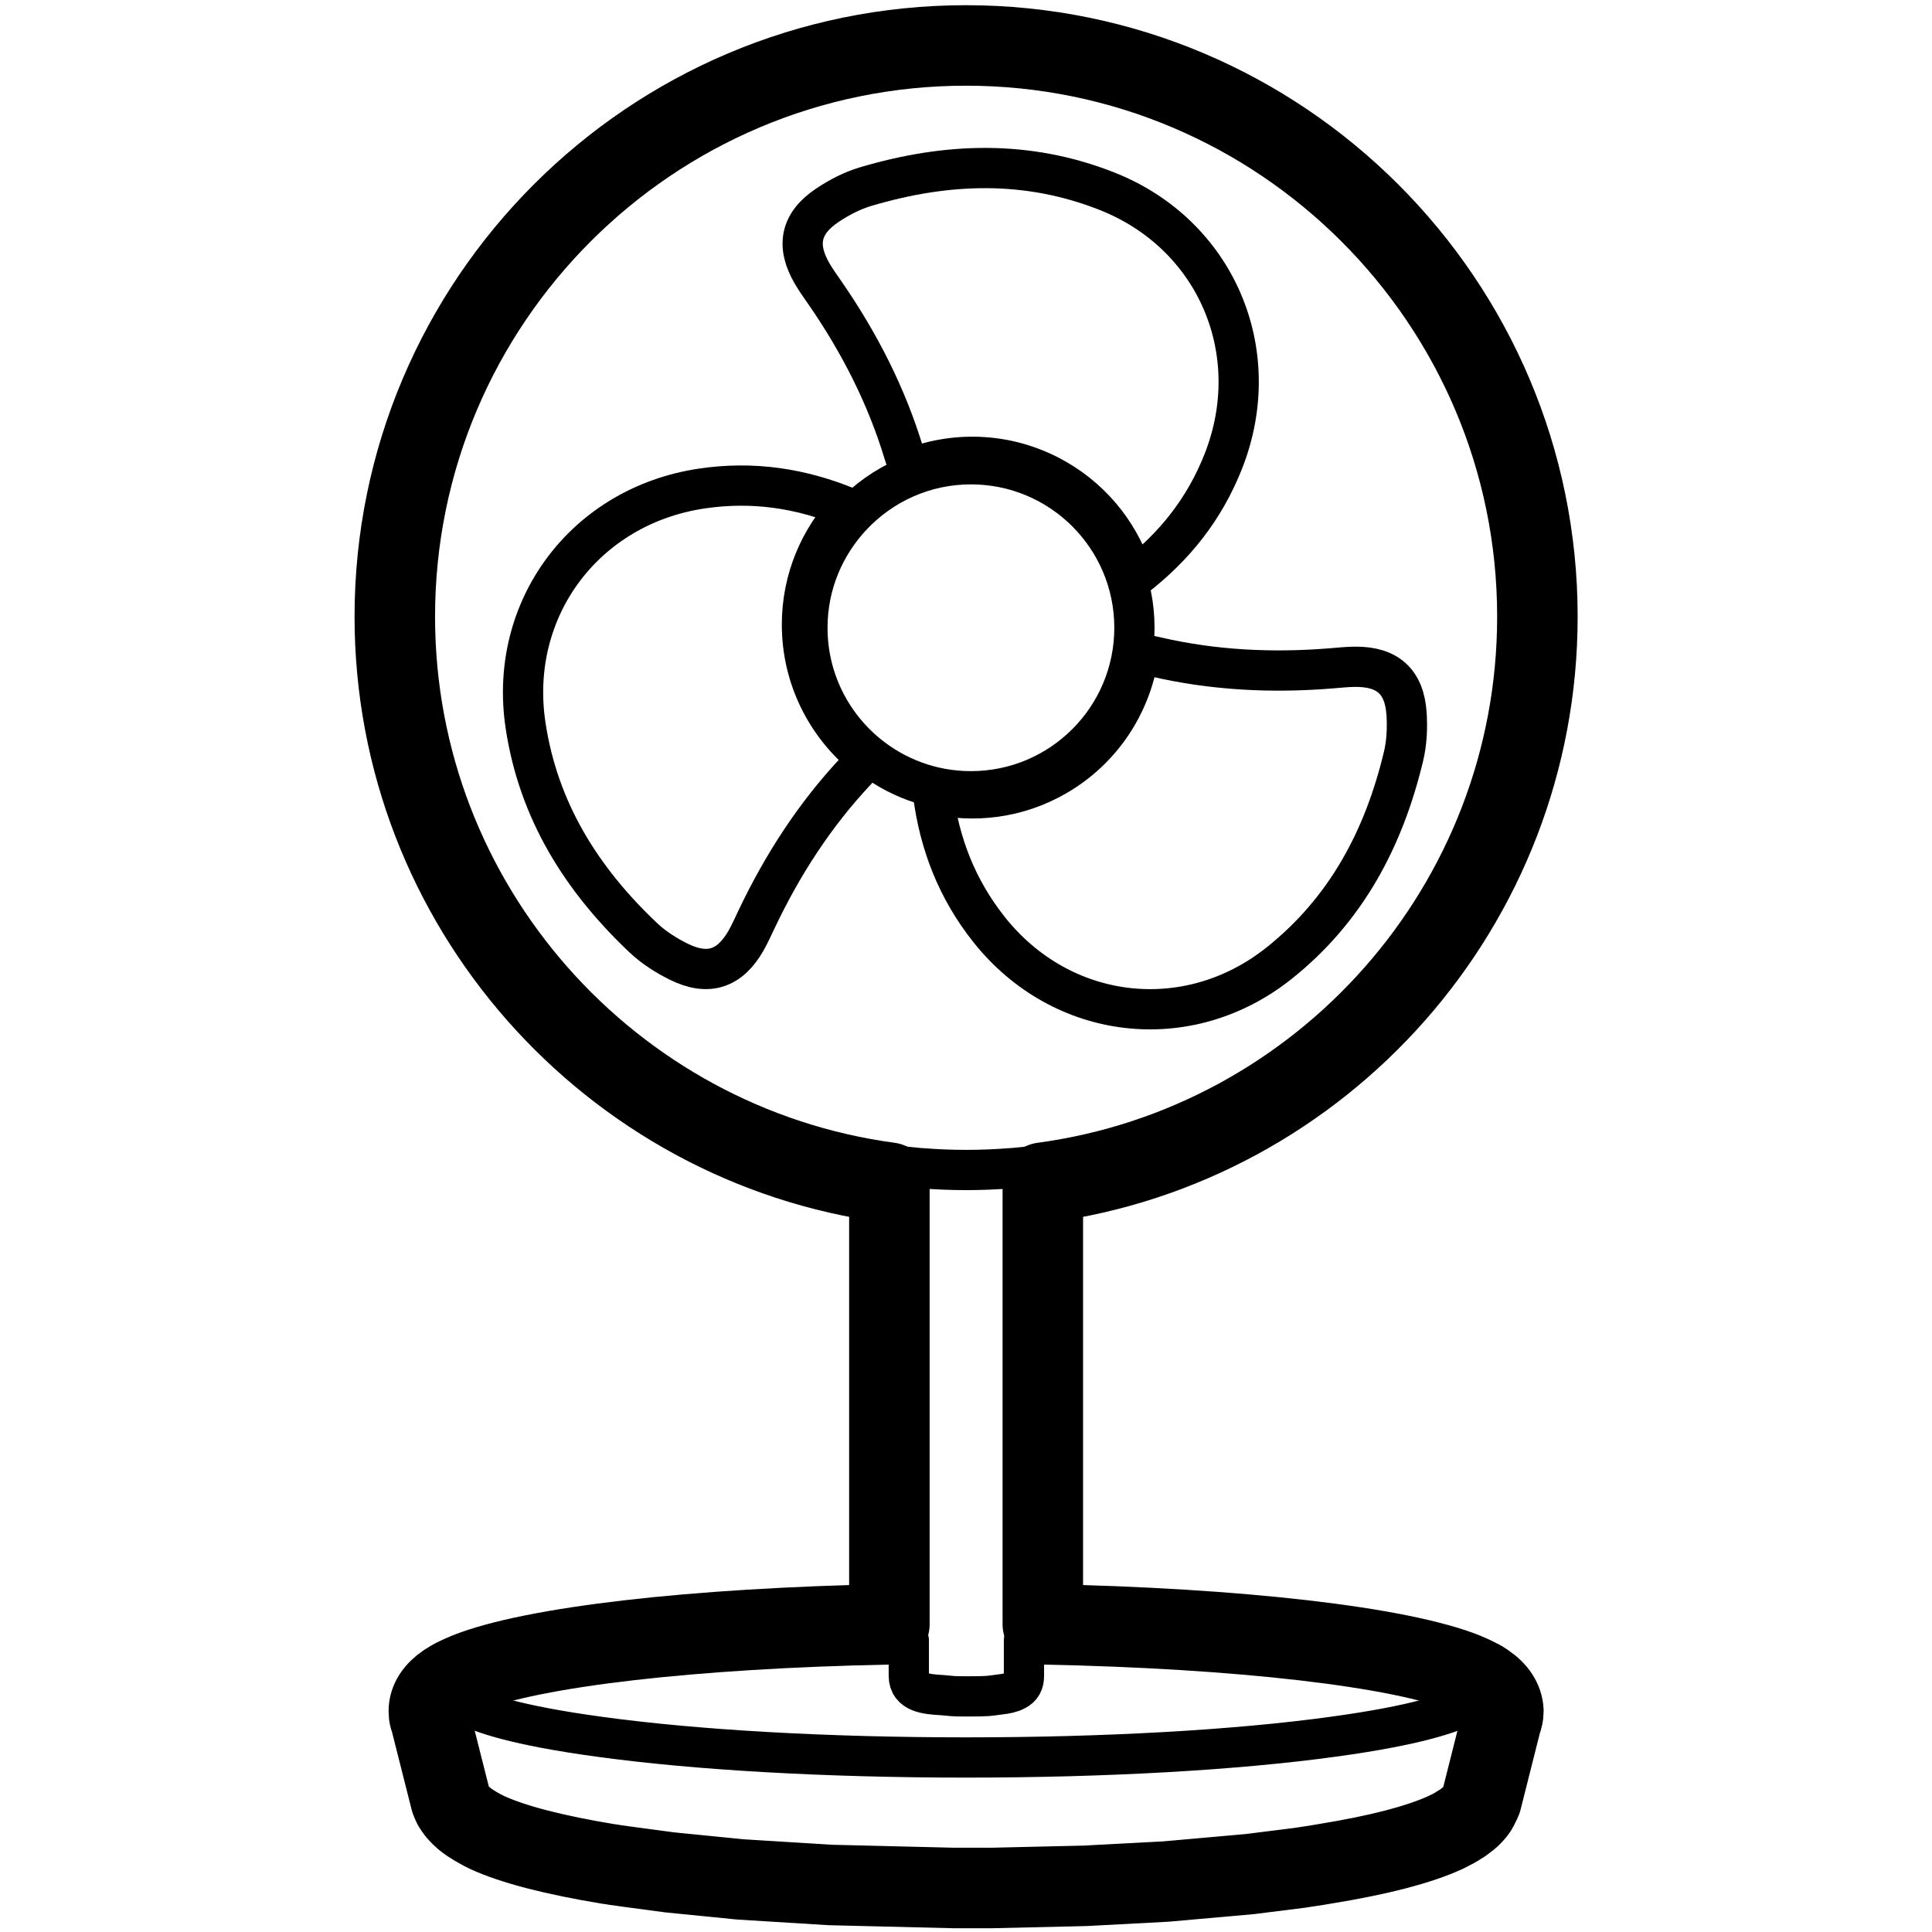
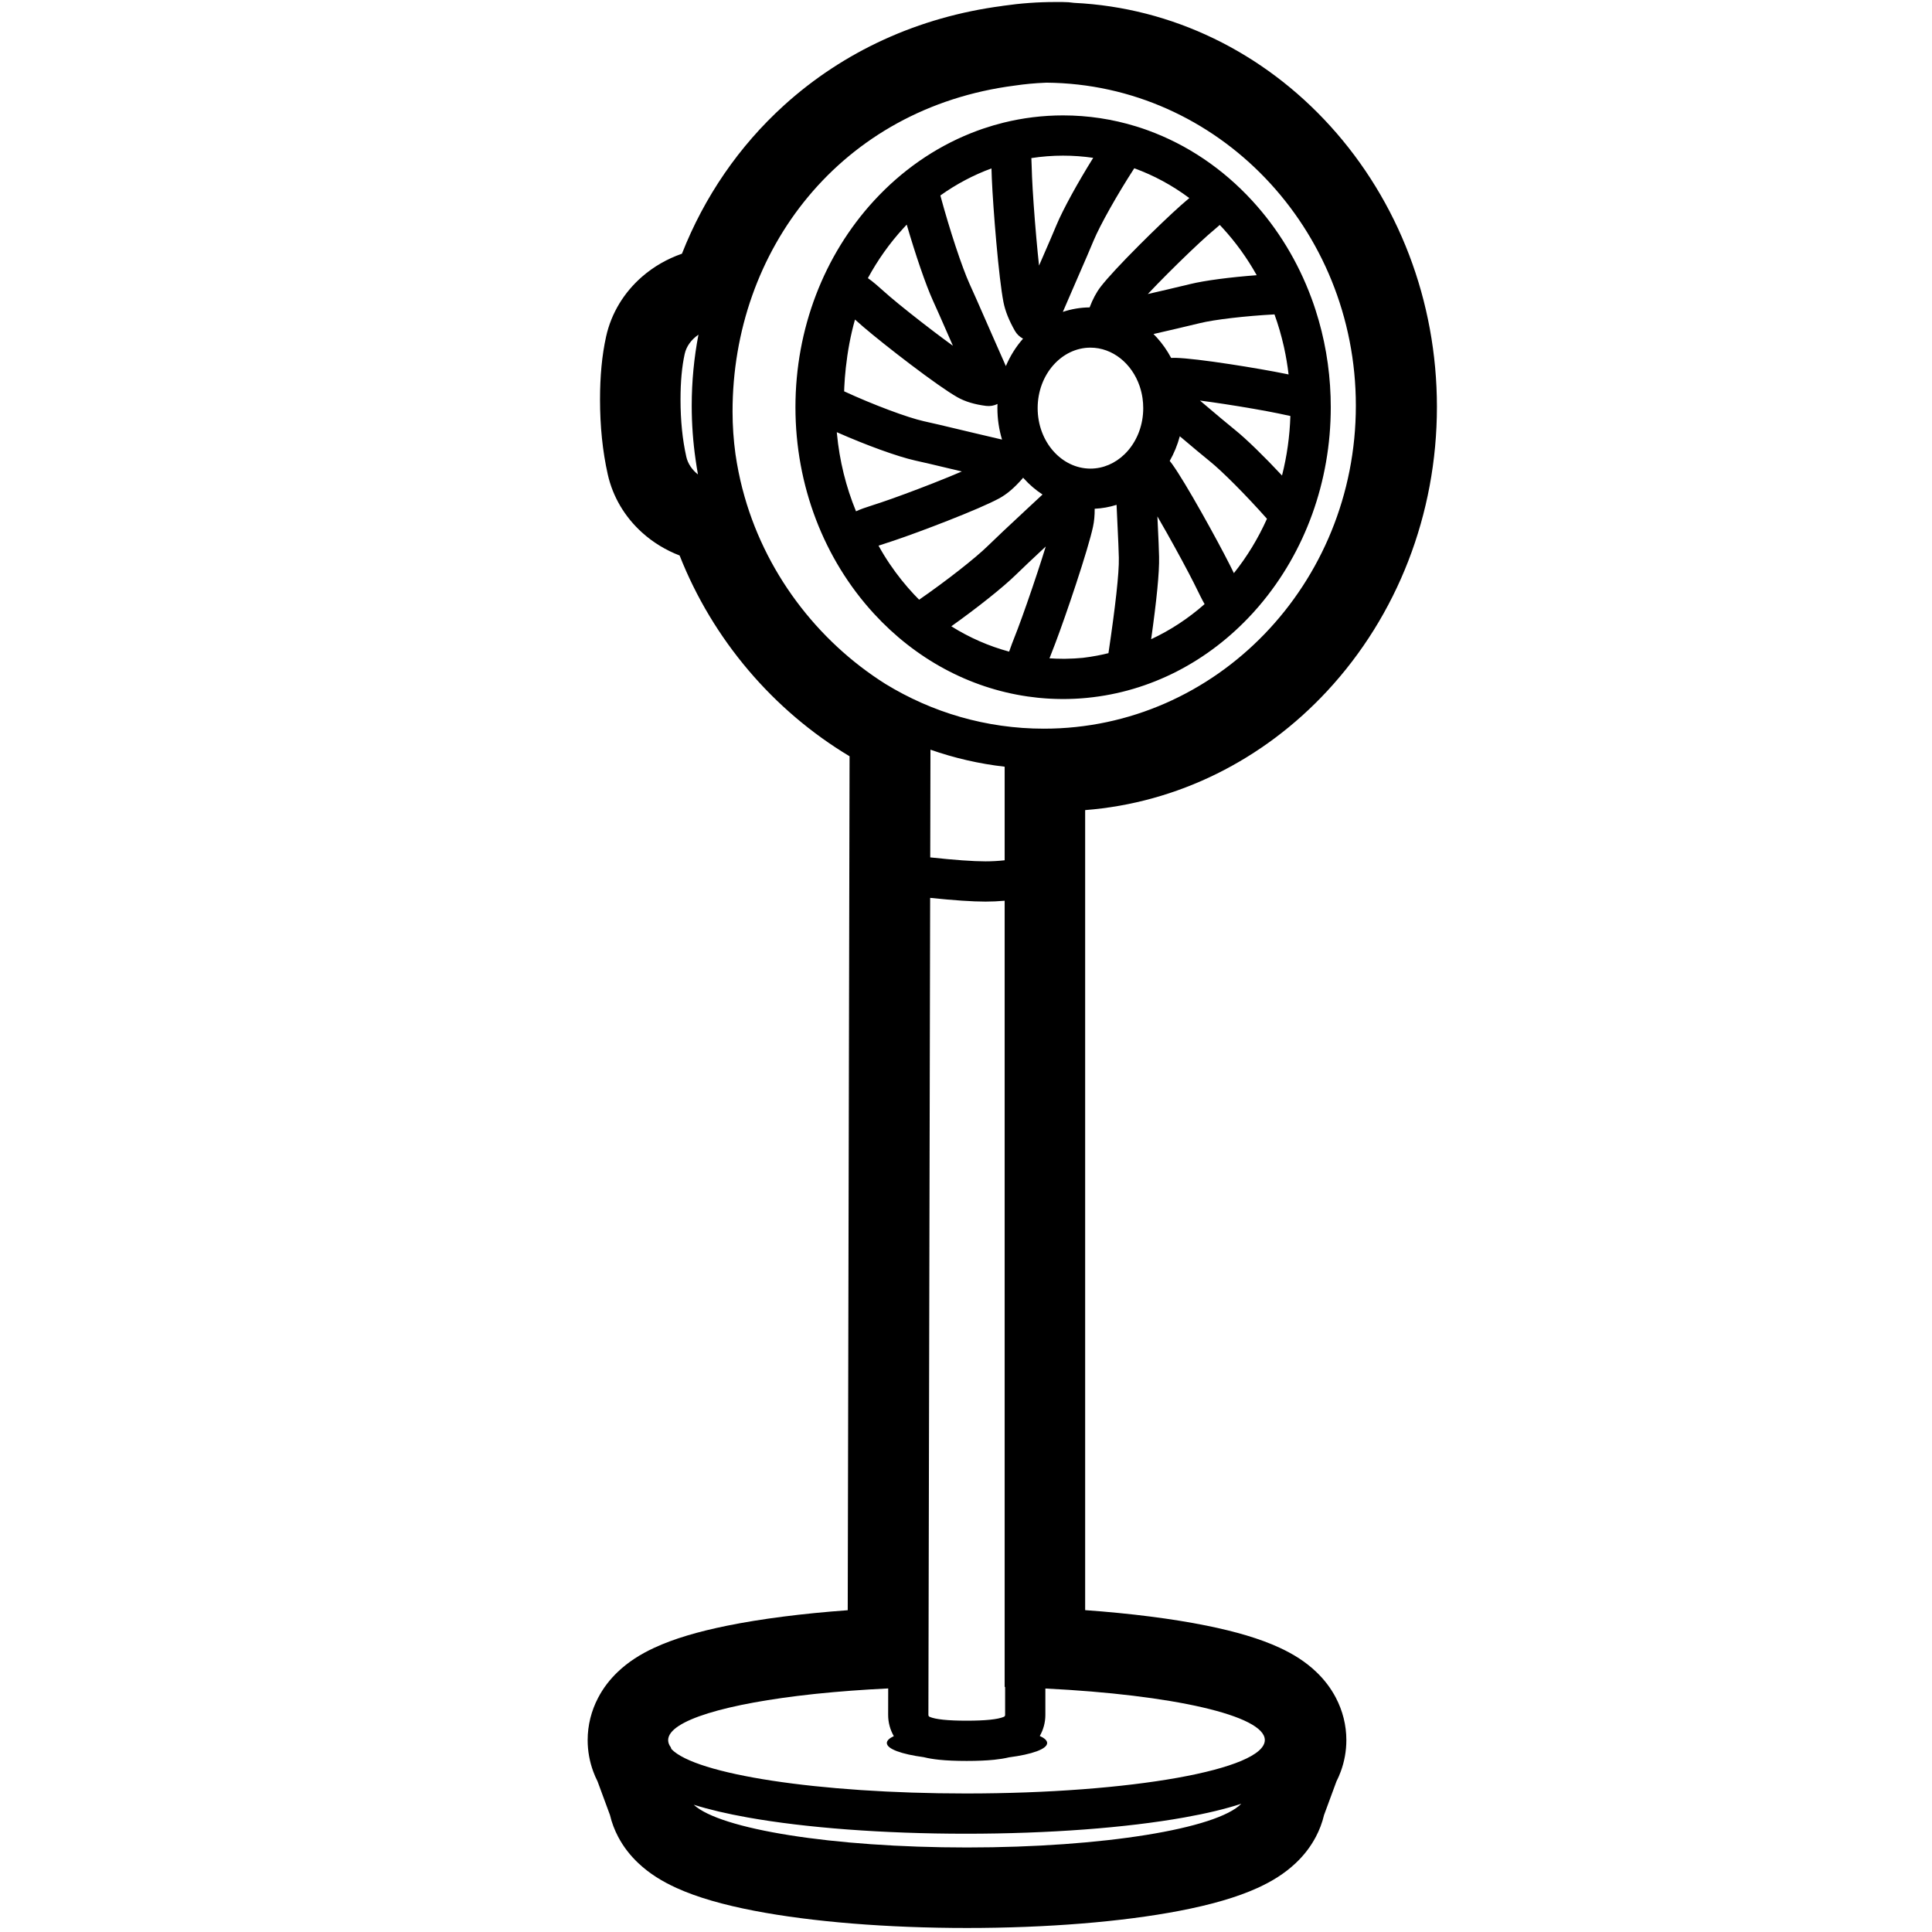
- <svg xmlns="http://www.w3.org/2000/svg" id="Layer_1" data-name="Layer 1" width="960" height="960" viewBox="0 0 960 960">
-   <defs>
-     <style>
-       .cls-1 {
-         stroke-width: 40px;
-       }
- 
-       .cls-1, .cls-2 {
-         fill: none;
-         stroke: #000;
-         stroke-linecap: round;
-         stroke-linejoin: round;
-       }
- 
-       .cls-2 {
-         stroke-width: 20px;
-       }
-     </style>
-   </defs>
-   <g id="Table-Fan">
-     <path id="Path" class="cls-1" d="m737.978,836.356c-1.063-.744-2.233-1.489-3.616-2.127-1.808-.957-3.935-1.914-6.168-2.871-32.434-13.08-112.401-22.331-210.022-24.246v-219.438c138.561-18.609,245.752-137.604,245.752-281.269,0-156.533-127.395-283.822-283.928-283.822S196.176,149.873,196.176,306.406c0,143.559,107.191,262.66,245.752,281.269v219.438c-97.62,1.914-177.588,11.166-210.022,24.246-2.339.957-4.36,1.914-6.274,2.871-1.276.744-2.552,1.382-3.616,2.127-5.849,3.935-8.933,8.614-8.933,13.931,0,1.063.106,2.233.425,3.297.213.638.425,1.17.532,1.595l9.783,38.708c.106.425.213.851.425,1.276l.319.744.638,1.382.319.425c.319.532.532.957.957,1.489l.319.425c.319.425.744.957,1.17,1.382l.213.213c.319.425.744.744,1.17,1.17l.319.319c.319.319.638.532.957.851l.425.319c.425.425.957.744,1.489,1.17l.319.213c.425.319.851.638,1.276.851l.213.106c.532.319,1.17.744,1.808,1.17.532.319,1.063.638,1.701.957l.532.319c.532.319,1.063.532,1.595.851.532.213.957.532,1.489.744l.638.319c12.973,5.955,33.284,11.166,60.295,15.632h.213c1.276.213,2.552.425,4.041.638h.213c1.17.213,2.446.319,3.616.532l22.225,2.978,35.199,3.509,44.769,2.765,61.146,1.489h19.035l45.833-1.063h.319l40.197-2.127,41.898-3.722,24.565-3.084c1.17-.213,2.339-.319,3.403-.532l.744-.106c1.17-.213,2.446-.319,3.616-.532l4.36-.744c27.117-4.36,47.428-9.677,60.401-15.632l.213-.106c.638-.319,1.276-.638,1.914-.957.532-.319,1.17-.532,1.701-.851l.744-.425c.532-.319,1.063-.532,1.382-.851l.319-.213c.532-.319,1.063-.638,1.595-.957l.213-.106c.425-.213.744-.532,1.17-.851l.425-.319c.532-.425,1.063-.744,1.489-1.17l.319-.213c.319-.213.638-.532.957-.851l.319-.319,1.17-1.17.425-.532c.319-.319.638-.744.851-1.063l.532-.744v-.106c.213-.319.425-.744.638-1.063l.851-1.808s0-.106.106-.106l.638-1.489,9.89-39.239c.213-.425.425-.957.532-1.595.319-1.063.425-2.233.425-3.297-.213-5.104-3.19-9.89-9.039-13.824Z" />
-     <path id="Path-2" data-name="Path" class="cls-2" d="m205.063,306.407c0-151.622,123.419-275.041,275.041-275.041s275.041,123.419,275.041,275.041c0,141.675-107.677,258.643-245.525,273.401-2.186.219-4.482.437-6.668.656h-.547c-14.867,1.202-29.734,1.202-44.601,0h-.547c-2.186-.219-4.482-.437-6.668-.656-137.848-14.758-245.525-131.727-245.525-273.401Z" />
-     <path id="Path-3" data-name="Path" class="cls-2" d="m229.992,842.549c.319-.213.638-.532,1.276-.957.638-.425,1.382-.851,2.233-1.276,1.276-.744,2.871-1.382,4.679-2.127,30.201-12.229,119.181-21.162,213.398-23.076v17.603c0,8.507,9.039,9.145,16.376,9.571,5.849.425,3.961.638,12.149.638,11.804,0,10.936-.213,16.785-.957,2.871-.319,5.636-.851,7.763-2.021,2.978-1.489,4.147-3.828,4.147-7.231v-17.603c94.217,1.914,183.134,10.847,213.229,23.076,1.808.744,3.403,1.489,4.679,2.127.851.425,1.595.851,2.233,1.276.532.319.957.638,1.276.957l-1.17,4.466c-7.55,4.147-25.203,10.315-66.569,15.951-48.704,6.699-113.465,10.315-182.373,10.315s-133.669-3.616-182.373-10.315c-41.473-5.636-59.019-11.804-66.569-15.951l-1.17-4.466Z" />
-     <path id="Fill-1" class="cls-2" d="m421.702,252.376c-23.576-9.773-47.57-13.413-73.021-9.624-58.039,8.635-96.191,59.698-87.562,117.48,6.36,42.602,27.876,76.732,58.569,105.762,5.042,4.769,11.197,8.697,17.441,11.8,14.721,7.312,25.511,3.716,33.585-10.44,1.933-3.389,3.524-6.98,5.2-10.514,12.845-27.072,28.924-51.984,49.515-73.898,1.843-1.96,3.495-4.1,5.207-6.123-.342-.341-.641-.7-.977-1.045-19.022-15.484-31.178-39.033-31.178-65.428,0-22.471,8.864-42.839,23.222-57.97Z" />
-     <path id="Fill-3" class="cls-2" d="m697.418,375.777c1.603-6.693,1.935-13.929,1.51-20.832-.995-16.265-9.416-23.738-25.557-23.63-3.868.025-7.735.442-11.597.761-29.591,2.429-58.927,1.013-87.916-5.771-2.595-.607-5.246-.962-7.829-1.425-.125.465-.287.897-.417,1.358-3.894,24.02-18.101,46.153-40.765,59.271-19.291,11.168-41.156,13.682-61.243,8.881,3.26,25.089,11.992,47.488,27.822,67.448,36.098,45.518,98.793,52.883,144.137,16.762,33.432-26.63,52.105-62.053,61.855-102.823Z" />
-     <path id="Fill-5" class="cls-2" d="m449.166,225.277c.777,2.566,1.799,5.056,2.693,7.541.465-.126.92-.202,1.385-.322,22.759-8.661,49.062-7.386,71.788,5.781,19.347,11.211,32.491,29.009,38.402,48.925,20.102-15.435,35.126-34.288,44.479-58.104,21.332-54.311-3.723-112.651-57.754-134.043-39.835-15.773-79.885-14.266-120.093-2.305-6.603,1.966-13.037,5.308-18.803,9.142-13.591,9.031-15.844,20.12-7.656,34.138,1.961,3.357,4.263,6.518,6.475,9.726,16.945,24.571,30.425,50.851,39.084,79.522Z" />
-     <path id="Fill-7" class="cls-2" d="m482.444,230.683c-23.251,0-44.159,9.815-58.972,25.467-13.77,14.56-22.273,34.155-22.273,55.775,0,25.394,11.66,48.053,29.906,62.949,13.994,11.429,31.86,18.299,51.339,18.299,44.872,0,81.245-36.375,81.245-81.248s-36.372-81.242-81.245-81.242Z" />
-   </g>
+ <svg xmlns="http://www.w3.org/2000/svg" height="960" viewBox="0 0 960 960" width="960">
+   <path d="m527.879 1c2.139 0 4.053.154 5.851.422 48.864 2.344 94.044 24.579 127.283 61.214 33.818 37.272 52.986 86.905 52.986 139.525 0 53.418-19.757 103.744-54.496 141.17-31.882 34.348-74.322 55.601-120.295 59.205l.001 397.535c22.709 1.639 43.277 4.252 60.262 7.685 14.551 2.941 26.652 6.489 36.353 10.983 6.898 3.196 12.918 6.976 18.187 11.994 3.864 3.68 7.197 7.929 9.799 12.916 3.329 6.381 5.189 13.524 5.189 21.019 0 5.412-.976 10.696-2.812 15.661-.617 1.67-1.322 3.281-2.11 4.832l-6.173 16.733c-.894 3.795-2.28 7.429-4.085 10.846-2.676 5.067-6.103 9.381-10.079 13.117-5.451 5.122-11.716 8.996-18.917 12.27-10.301 4.684-23.241 8.367-38.719 11.344-28.532 5.487-65.947 8.53-105.605 8.53s-77.074-3.043-105.605-8.53c-15.478-2.977-28.418-6.66-38.719-11.344-7.201-3.274-13.467-7.148-18.917-12.27-3.976-3.736-7.403-8.05-10.079-13.117-1.804-3.417-3.19-7.051-4.085-10.846l-6.171-16.727c-.787-1.55-1.492-3.16-2.109-4.829-1.837-4.968-2.814-10.255-2.814-15.67 0-7.475 1.85-14.6 5.163-20.969 2.591-4.982 5.914-9.23 9.767-12.911 5.256-5.021 11.263-8.805 18.145-12.003 9.669-4.493 21.723-8.04 36.218-10.982 16.891-3.428 37.346-6.043 59.939-7.692l.914-424.328c-37.886-22.694-68.03-58.066-84.447-99.761-6.905-2.65-13.27-6.519-18.741-11.476-8.405-7.613-14.44-17.557-16.97-28.847-2.588-11.552-3.839-23.946-3.839-37.186 0-11.565.95-21.936 3.019-31.278 2.6-11.737 8.981-22.009 17.858-29.737 5.799-5.048 12.543-8.905 19.826-11.429 11.105-28.266 28.38-53.475 50.732-73.739 29.477-26.722 66.659-43.876 108.396-49.364l-.003-.021c.194-.029.387-.057.583-.075.061-.015.126-.023.19-.031 8.464-1.224 17.034-1.838 25.665-1.838h1.562 1.708zm60.635 902.078c-28.925 5.172-67.489 8.089-108.514 8.089s-79.589-2.917-108.514-8.089c-10.258-1.834-19.226-3.934-26.773-6.317 13.035 12.125 68.877 21.238 135.787 21.238 67.792 0 124.222-9.356 136.284-21.719-7.853 2.582-17.327 4.841-28.27 6.797zm-182.83-61.452-1.56.166c-43.212 4.663-72.125 13.162-72.125 22.874 0 1.206.446 2.392 1.309 3.556l.32.881c11.924 12.526 72.919 22.063 146.372 22.063 82.005 0 148.483-11.887 148.483-26.55 0-12.222-46.183-22.514-109.046-25.603l-.002 13.144c0 3.735-.99 7.316-2.773 10.431 2.345 1.065 3.655 2.252 3.655 3.503 0 3.01-7.58 5.648-18.952 7.12-2.247.544-4.665.923-7.335 1.2-3.851.401-8.388.588-13.695.588-5.303 0-9.832-.187-13.673-.588-2.789-.291-5.301-.692-7.632-1.278-11.044-1.486-18.363-4.085-18.363-7.042 0-1.217 1.239-2.373 3.467-3.416-1.817-3.142-2.827-6.765-2.819-10.554l.026-13.146c-12.63.607-24.594 1.505-35.656 2.651zm56.501-395.482-.87 406.02c-.001.398.236.758.601.916 2.952 1.28 9.092 1.92 18.418 1.92 9.336 0 15.502-.641 18.498-1.924.367-.157.604-.52.604-.919l0-13.943c-.075-.002-.15-.003-.226-.005l-.002-390.64c-3.2.287-6.381.43-9.542.43-6.526 0-15.664-.619-27.482-1.855zm.155-73.634-.112 53.526c12.154 1.31 21.327 1.964 27.439 1.964 3.143 0 6.323-.176 9.542-.528l-.001-46.504c-12.756-1.458-25.095-4.329-36.868-8.457zm57.681-331.43-.678.029c-5.098.201-10.132.676-15.088 1.411-86.573 11.132-140.255 81.864-140.255 161.949 0 7.149.492 14.194 1.44 21.104.855 5.917 2.023 11.727 3.486 17.414l.017.003c10.526 40.769 36.995 75.431 70.991 96.831 23.084 14.14 50.019 22.253 78.783 22.253 85.604 0 155-71.858 155-160.5 0-88.191-68.692-159.769-153.696-160.494zm8.229 16.261c12.423 0 24.57 1.867 36.171 5.433.407.125.814.253 1.22.382.239.076.477.152.715.23.075.025.15.049.226.074.18.059.359.118.538.177.165.055.33.111.495.166.233.078.467.158.7.238.017.006.034.012.051.018.294.1.587.203.879.306.059.022.117.042.176.063.266.093.531.188.796.284.041.016.083.031.125.046 19.501 7.082 37.267 19.044 51.941 35.038 12.706 13.848 22.614 30.186 29.26 48.058.061.165.122.331.183.496.193.523.383 1.048.57 1.574.075.213.15.425.225.637.041.118.083.236.124.354.069.199.138.399.207.599.069.201.137.401.205.602.051.15.102.3.152.451.053.16.107.32.16.48.089.268.178.537.265.807.026.082.052.163.079.245 4.435 13.71 6.965 28.156 7.451 42.956.058 1.756.087 3.517.087 5.283 0 37.036-12.798 71.914-35.407 98.513-.055.064-.109.128-.164.192-.156.184-.313.367-.471.55-.784.909-1.578 1.807-2.382 2.694l-.543.595c-21.933 23.905-50.773 38.803-81.988 41.867l.04-.006c-.077.009-.155.018-.232.025-.647.062-1.294.12-1.942.172-.191.015-.381.03-.571.044-.219.017-.438.033-.658.049-.329.023-.657.044-.986.065-.211.014-.423.026-.635.038-.285.016-.57.031-.856.046-.206.011-.412.021-.618.03-.241.011-.482.021-.722.03-.169.007-.338.013-.507.019-.43.015-.861.028-1.293.039-.08.002-.16.004-.241.006-.416.009-.832.017-1.249.022-.05.001-.1.001-.149.002-.475.005-.95.008-1.426.008-.25 0-.5-.001-.75-.002l.75.002-1.089-.005c-.157-.001-.314-.003-.471-.005-.332-.004-.664-.01-.996-.017-.117-.002-.235-.005-.353-.008-.285-.007-.57-.014-.855-.023-.139-.004-.278-.008-.416-.013-.34-.012-.679-.025-1.017-.039-.191-.008-.382-.016-.573-.025-.295-.014-.591-.029-.887-.045-.128-.006-.256-.014-.384-.021-.251-.015-.502-.03-.752-.046-.201-.012-.401-.025-.602-.039-.181-.013-.362-.026-.544-.039-.85-.061-1.699-.131-2.546-.21-.111-.012-.223-.022-.334-.033-.301-.028-.602-.058-.902-.089-.044-.006-.089-.011-.134-.015-1.568-.163-3.13-.357-4.688-.581l-.128-.02c-29.046-4.212-55.753-18.721-76.361-41.183-24.821-27.054-38.967-63.606-38.967-102.544s14.146-75.491 38.967-102.544c13.718-14.952 30.138-26.38 48.152-33.593.08-.031.16-.063.24-.095.856-.342 1.716-.673 2.579-.995.086-.032.172-.064.257-.095.196-.073.392-.145.588-.216.165-.06.329-.119.494-.179.149-.053.298-.107.447-.16.228-.081.457-.162.685-.241.06-.021.12-.042.18-.062.301-.105.602-.208.904-.31.025-.008.05-.017.076-.025 3.183-1.077 6.411-2.024 9.677-2.838l.186-.044c9.578-2.371 19.482-3.602 29.568-3.602zm26.565 193.51c-3.497 1.105-7.142 1.767-10.874 1.949l.001.049c.025 3.2-.238 6.182-.845 8.949-1.26 5.753-4.337 15.99-8.495 28.603-3.567 10.818-7.583 22.293-10.232 29.267-.639 1.689-2.596 6.687-2.88 7.432-.002.004-.003.009-.005.013 2.244.156 4.499.23 6.764.23l1.069-.006c.12-.001.241-.003.361-.004 2.814-.039 5.614-.191 8.395-.458 2.454-.297 4.824-.668 7.09-1.095 2.094-.395 3.98-.814 5.621-1.23 3.388-22.763 5.347-39.895 5.158-47.442-.116-4.62-.217-6.917-.877-20.833-.1-2.099-.18-3.818-.252-5.422zm-35.179 20.695c-6.959 6.489-11.293 10.585-14.866 14.066-6.343 6.217-19.134 16.382-32.071 25.593 8.981 5.622 18.638 9.865 28.731 12.585.372-1.131.821-2.371 1.369-3.809.332-.871 2.285-5.859 2.868-7.401l.005-.013c2.532-6.667 6.455-17.873 9.935-28.43 1.506-4.568 2.865-8.816 4.028-12.592zm55.469-14.939c.616 13.0.715 15.31.832 19.998.197 7.863-1.257 21.968-3.935 41.008 9.505-4.419 18.437-10.279 26.556-17.435-.614-1.059-1.247-2.253-1.965-3.679-.42-.834-2.635-5.351-3.32-6.705l-.009-.019c-3.017-5.992-8.342-15.88-13.497-25.025-1.634-2.899-3.199-5.634-4.662-8.144zm-66.72-19.245-.062.083c-.125.162-.255.32-.391.476-3.757 4.3-7.526 7.624-11.562 9.786-.004.003-.009.006-.015.008-4.92 2.643-14.023 6.547-25.467 11.043-9.764 3.836-20.273 7.711-26.794 9.892-1.031.348-5.546 1.805-7.553 2.482 1.698 3.109 3.557 6.135 5.544 9.074 3.81 5.635 7.898 10.679 11.971 15.041.938 1.005 1.827 1.921 2.655 2.743 13.575-9.393 27.919-20.64 34.076-26.678.008-.007.015-.015.023-.022 4.406-4.294 9.808-9.374 19.469-18.361l.252-.234c.517-.481 1.045-.972 1.75-1.627l.872-.811.87-.809c1.406-1.307 2.435-2.265 3.433-3.194.193-.18.383-.357.571-.532-3.355-2.184-6.457-4.832-9.227-7.895-.14-.154-.278-.309-.416-.465zm77.854-20.59c-1.155 4.317-2.842 8.435-5.011 12.251l.051.063c.42.513.82 1.034 1.199 1.563.003.003.005.006.008.01 3.281 4.579 8.508 13.274 14.706 24.272 5.294 9.395 10.76 19.543 13.933 25.843.414.818 1.254 2.52 1.992 4.016 6.531-8.162 12.054-17.25 16.432-27.016-10.359-11.68-22.2-23.585-28.395-28.563-.008-.007-.017-.014-.025-.02-3.764-3.046-8.1-6.667-14.889-12.419zm-170.439-2.02.064.701c1.274 13.503 4.505 26.509 9.483 38.606 1.106-.517 2.315-1 3.693-1.495 1.634-.587 7.793-2.571 8.673-2.868.01-.003.02-.007.03-.01 6.16-2.06 16.363-5.822 25.833-9.542 5.443-2.139 10.338-4.142 14.357-5.875-16.498-3.934-18.237-4.343-23.226-5.446l-.017-.004c-8.695-1.937-24.345-7.631-38.889-14.067zm180.451-15.714c8.403 7.135 13.34 11.274 17.457 14.605 5.604 4.509 14.468 13.164 23.321 22.641 2.424-9.523 3.836-19.437 4.152-29.576-2.369-.498-5.329-1.141-5.449-1.166-.242-.05-.479-.099-.712-.147l-.02-.004c-6.28-1.295-16.831-3.137-26.714-4.647-4.389-.67-8.456-1.247-12.034-1.706zm-249.194-32.737-.169.118c-3.43 2.391-5.837 5.705-6.67 9.466-1.382 6.237-2.073 13.779-2.073 22.626 0 10.414.957 19.895 2.872 28.441.765 3.415 2.831 6.467 5.792 8.789-.437-2.41-.823-4.832-1.159-7.264-1.276-8.779-1.935-17.763-1.935-26.904 0-12.067 1.149-23.862 3.342-35.272zm194.778 6.439c-14.251 0-26.231 13.245-26.231 30.055 0 16.81 11.98 30.055 26.231 30.055 6.371 0 12.288-2.647 16.883-7.076.627-.605 1.229-1.244 1.804-1.915l.149-.169c4.556-5.377 7.395-12.714 7.395-20.895 0-1.689-.121-3.342-.353-4.949l-.013-.082c-.281-1.905-.72-3.76-1.31-5.546-.032-.098-.063-.196-.092-.294-3.838-11.31-13.475-19.183-24.462-19.183zm-116.995-13.961c-2.209 7.804-3.68 15.909-4.559 23.935-.378 3.447-.618 6.641-.749 9.504-.037.819-.063 1.565-.08 2.233 14.578 6.737 31.535 13.052 39.586 14.846 5.204 1.15 6.919 1.555 24.147 5.663.303.072.596.142.881.21 5.796 1.381 10.09 2.393 13.837 3.254-1.507-4.976-2.298-10.24-2.298-15.629 0-.692.013-1.381.039-2.069-1.71.85-3.679 1.219-5.708.96-5.466-.699-10.265-2.051-14.329-4.37l-.019-.011c-4.909-2.815-13.27-8.73-23.338-16.364-8.792-6.667-17.873-13.897-23.265-18.517-.01-.009-.021-.018-.031-.027-.683-.59-2.513-2.209-4.113-3.618zm208.449-2.559c-14.572.782-29.848 2.575-37.06 4.342-3.031.75-6.697 1.621-11.496 2.738-1.878.437-3.855.895-6.537 1.514-.062.014-2.939.678-5.03 1.16.582.579 1.15 1.176 1.705 1.79 2.756 3.047 5.122 6.434 7.057 10.077.772-.042 1.535-.052 2.291-.029 5.445.164 15.102 1.331 27.087 3.162 10.191 1.557 21.059 3.454 27.713 4.825.007.001.013.003.02.004.255.052.512.105.774.16.061.013.228.049.477.102-.519-4.449-1.253-8.845-2.198-13.173-.065-.298-.131-.595-.198-.892-1.213-5.376-2.751-10.645-4.606-15.78zm-140.635-72.537c-8.946 3.28-17.473 7.799-25.397 13.442 4.628 17.155 10.741 35.622 14.504 43.928 2.482 5.459 2.933 6.483 11.354 25.689l.247.564c2.701 6.159 4.69 10.669 6.445 14.601 2.115-4.992 4.991-9.599 8.538-13.632-1.658-.861-3.093-2.196-4.082-3.942-2.808-4.959-4.772-9.686-5.663-14.284-1.135-5.852-2.381-16.626-3.567-29.997-1.024-11.544-1.884-23.816-2.202-31.306-.064-1.497-.076-1.859-.176-5.062zm-42.106 27.93-.324.34c-.426.451-.85.905-1.27 1.363-6.881 7.5-12.818 15.863-17.709 24.886 1.224.834 2.499 1.838 3.95 3.066 1.2 1.016 5.785 5.087 6.815 5.978 5.055 4.33 13.832 11.318 22.324 17.758 3.277 2.485 6.368 4.78 9.165 6.806-7.12-16.238-7.654-17.441-9.95-22.492l-.006-.013c-3.548-7.834-8.589-22.556-12.994-37.692zm113.062-27.998c-8.527 13.158-16.948 28.156-20.194 35.906-2.236 5.358-2.715 6.466-10.791 25.055l-.23.529c-1.677 3.861-3.06 7.056-4.272 9.873 4.243-1.423 8.715-2.193 13.302-2.236 1.519-3.996 3.31-7.435 5.515-10.286l.01-.013c3.482-4.487 10.348-11.838 19.028-20.537 7.574-7.59 15.68-15.335 20.743-19.827.011-.01.022-.02.033-.03.701-.616 1.408-1.228 2.254-1.954.352-.301 1.591-1.36 1.96-1.676-8.453-6.307-17.655-11.29-27.359-14.805zm42.488 28.152c-.592.527-1.261 1.107-2.066 1.797-.319.273-1.658 1.417-2.008 1.717-.779.668-1.42 1.222-2.043 1.77-4.722 4.189-12.542 11.662-19.846 18.981-3.659 3.667-6.981 7.087-9.78 10.065 1.809-.417 3.534-.815 3.33-.768 2.678-.618 4.647-1.074 6.513-1.508 4.728-1.1 8.32-1.954 11.248-2.679l.022-.005c7.172-1.758 19.846-3.405 32.982-4.39-4.732-8.468-10.397-16.335-16.906-23.43-.479-.522-.961-1.038-1.447-1.549zm-77.849-34.427c-5.325 0-10.592.41-15.772 1.212.056 1.134.104 2.468.157 4.161.107 3.429.117 3.742.178 5.182.304 7.151 1.143 19.128 2.142 30.389.443 4.996.896 9.621 1.342 13.686 6.102-14.048 6.685-15.41 8.668-20.162l.005-.011c3.263-7.793 10.443-20.857 18.239-33.368-4.919-.72-9.913-1.088-14.958-1.088z" />
</svg>
